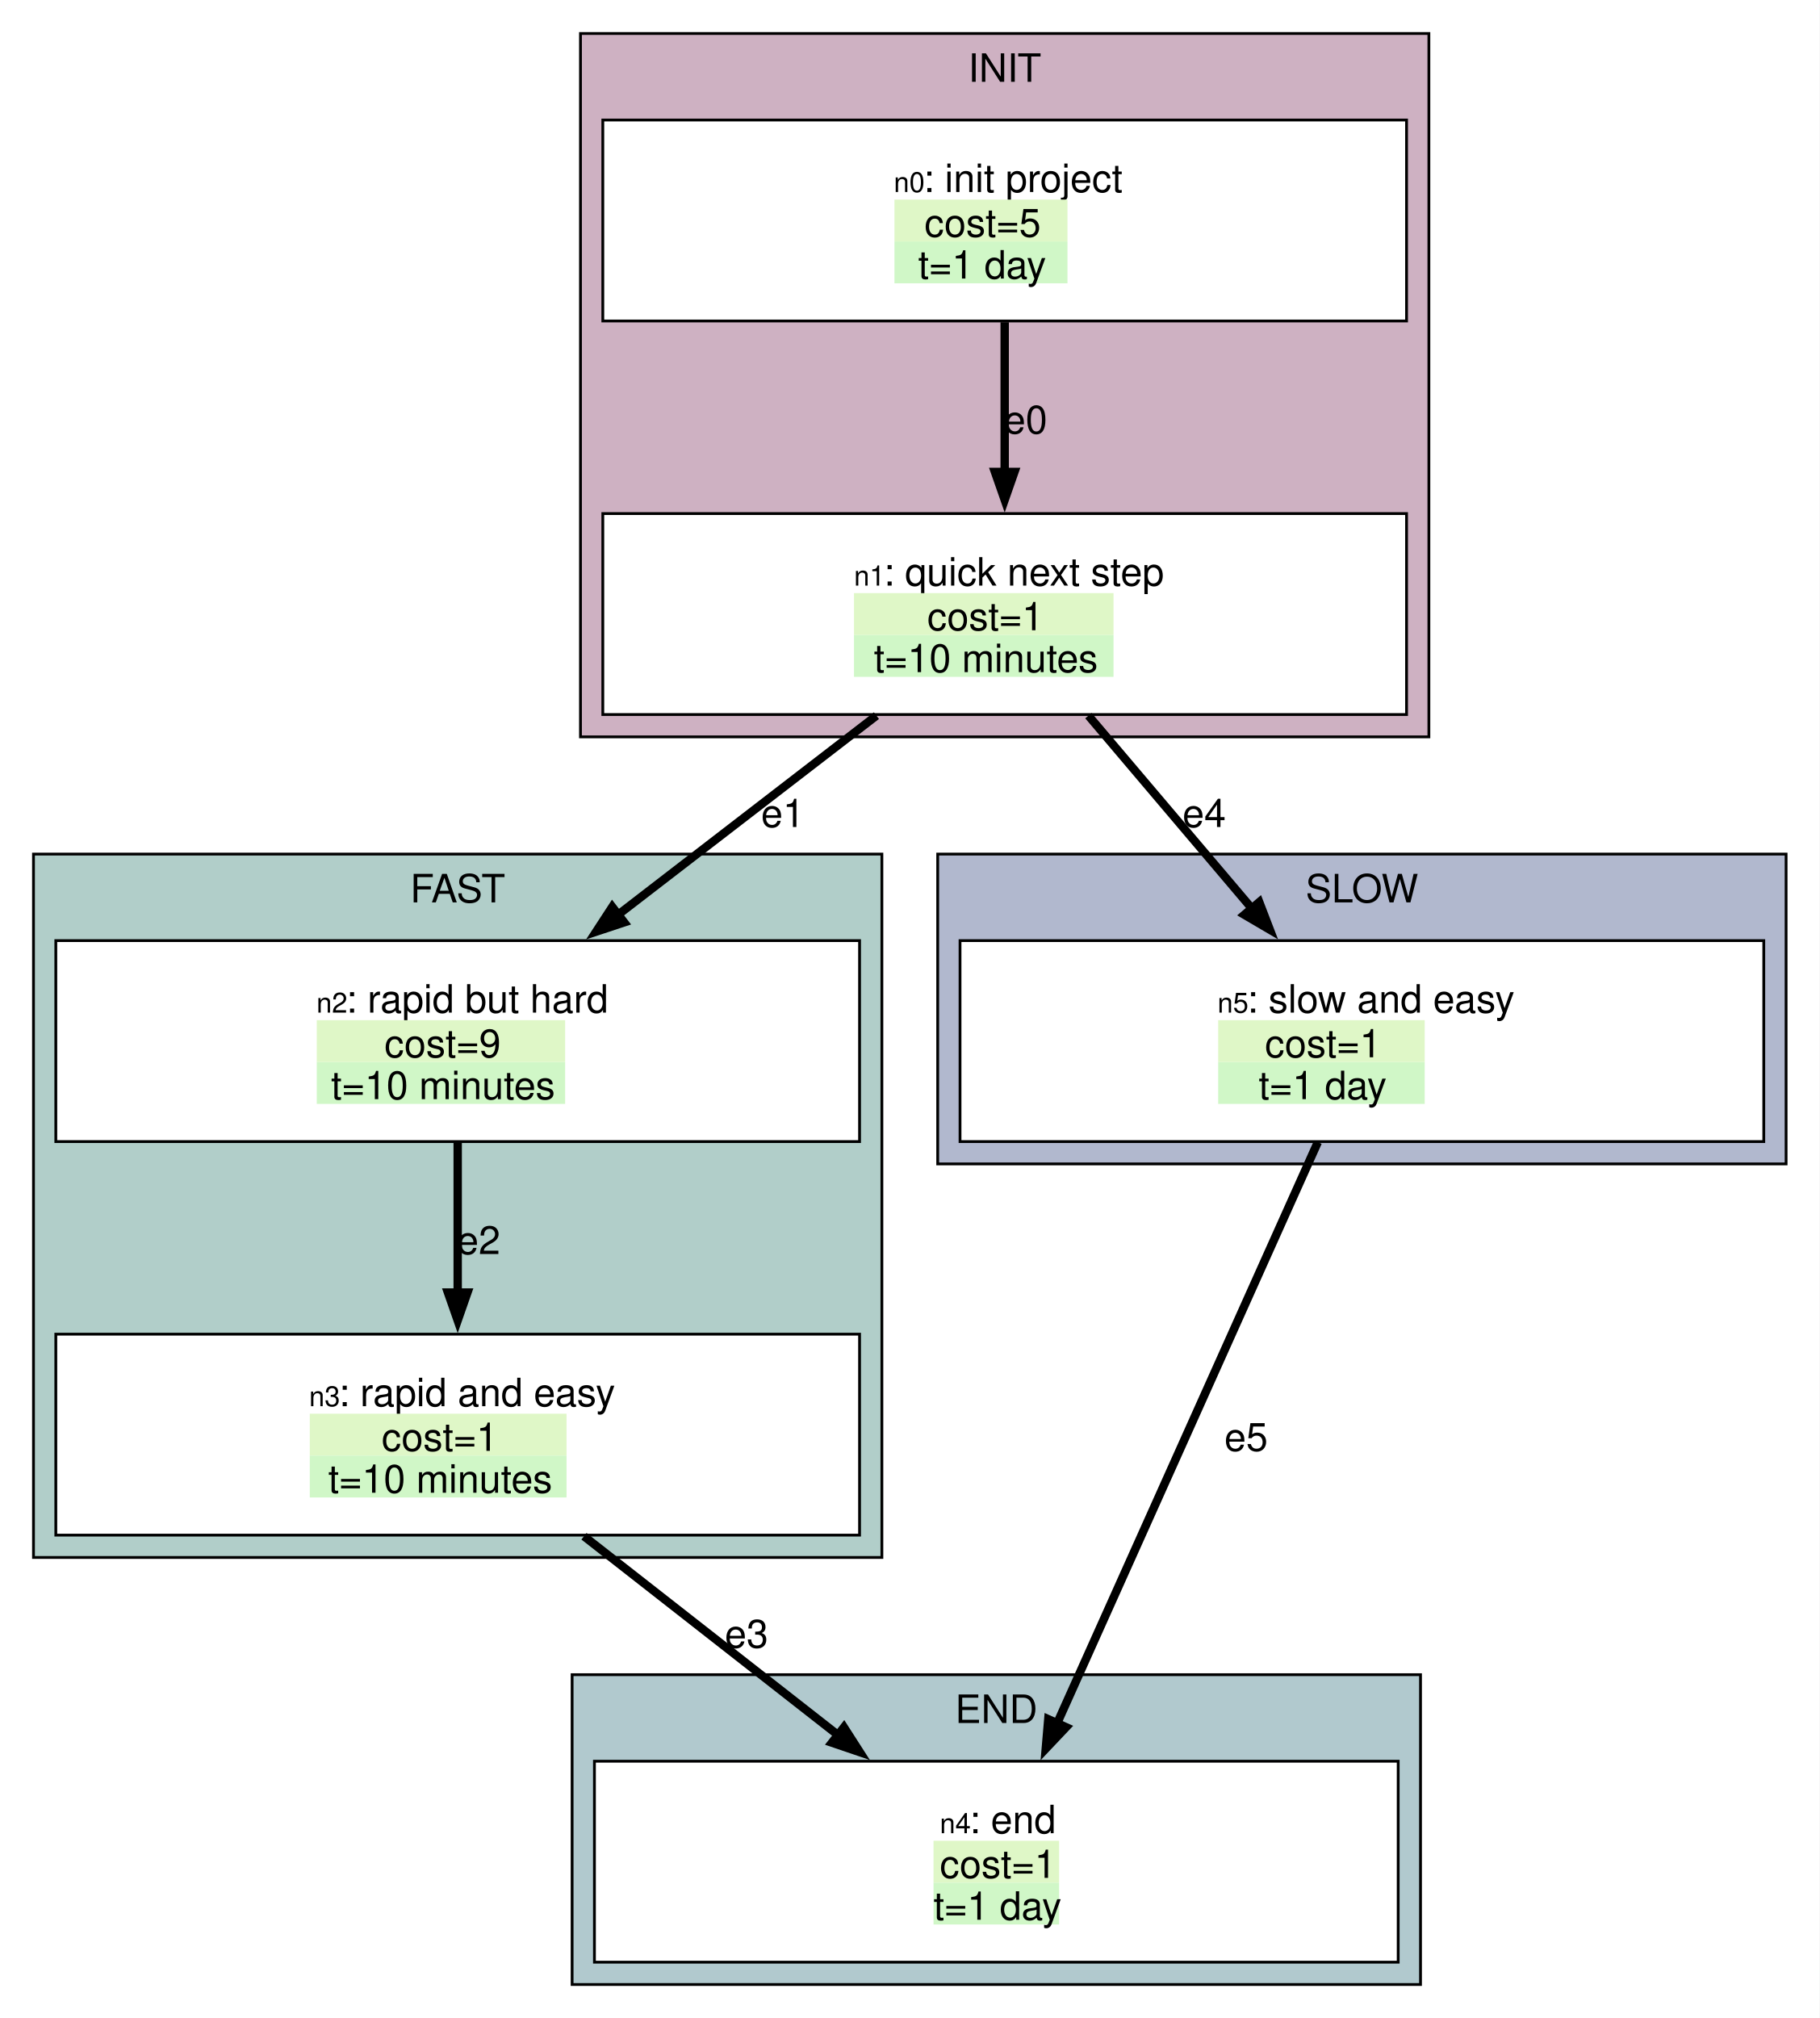
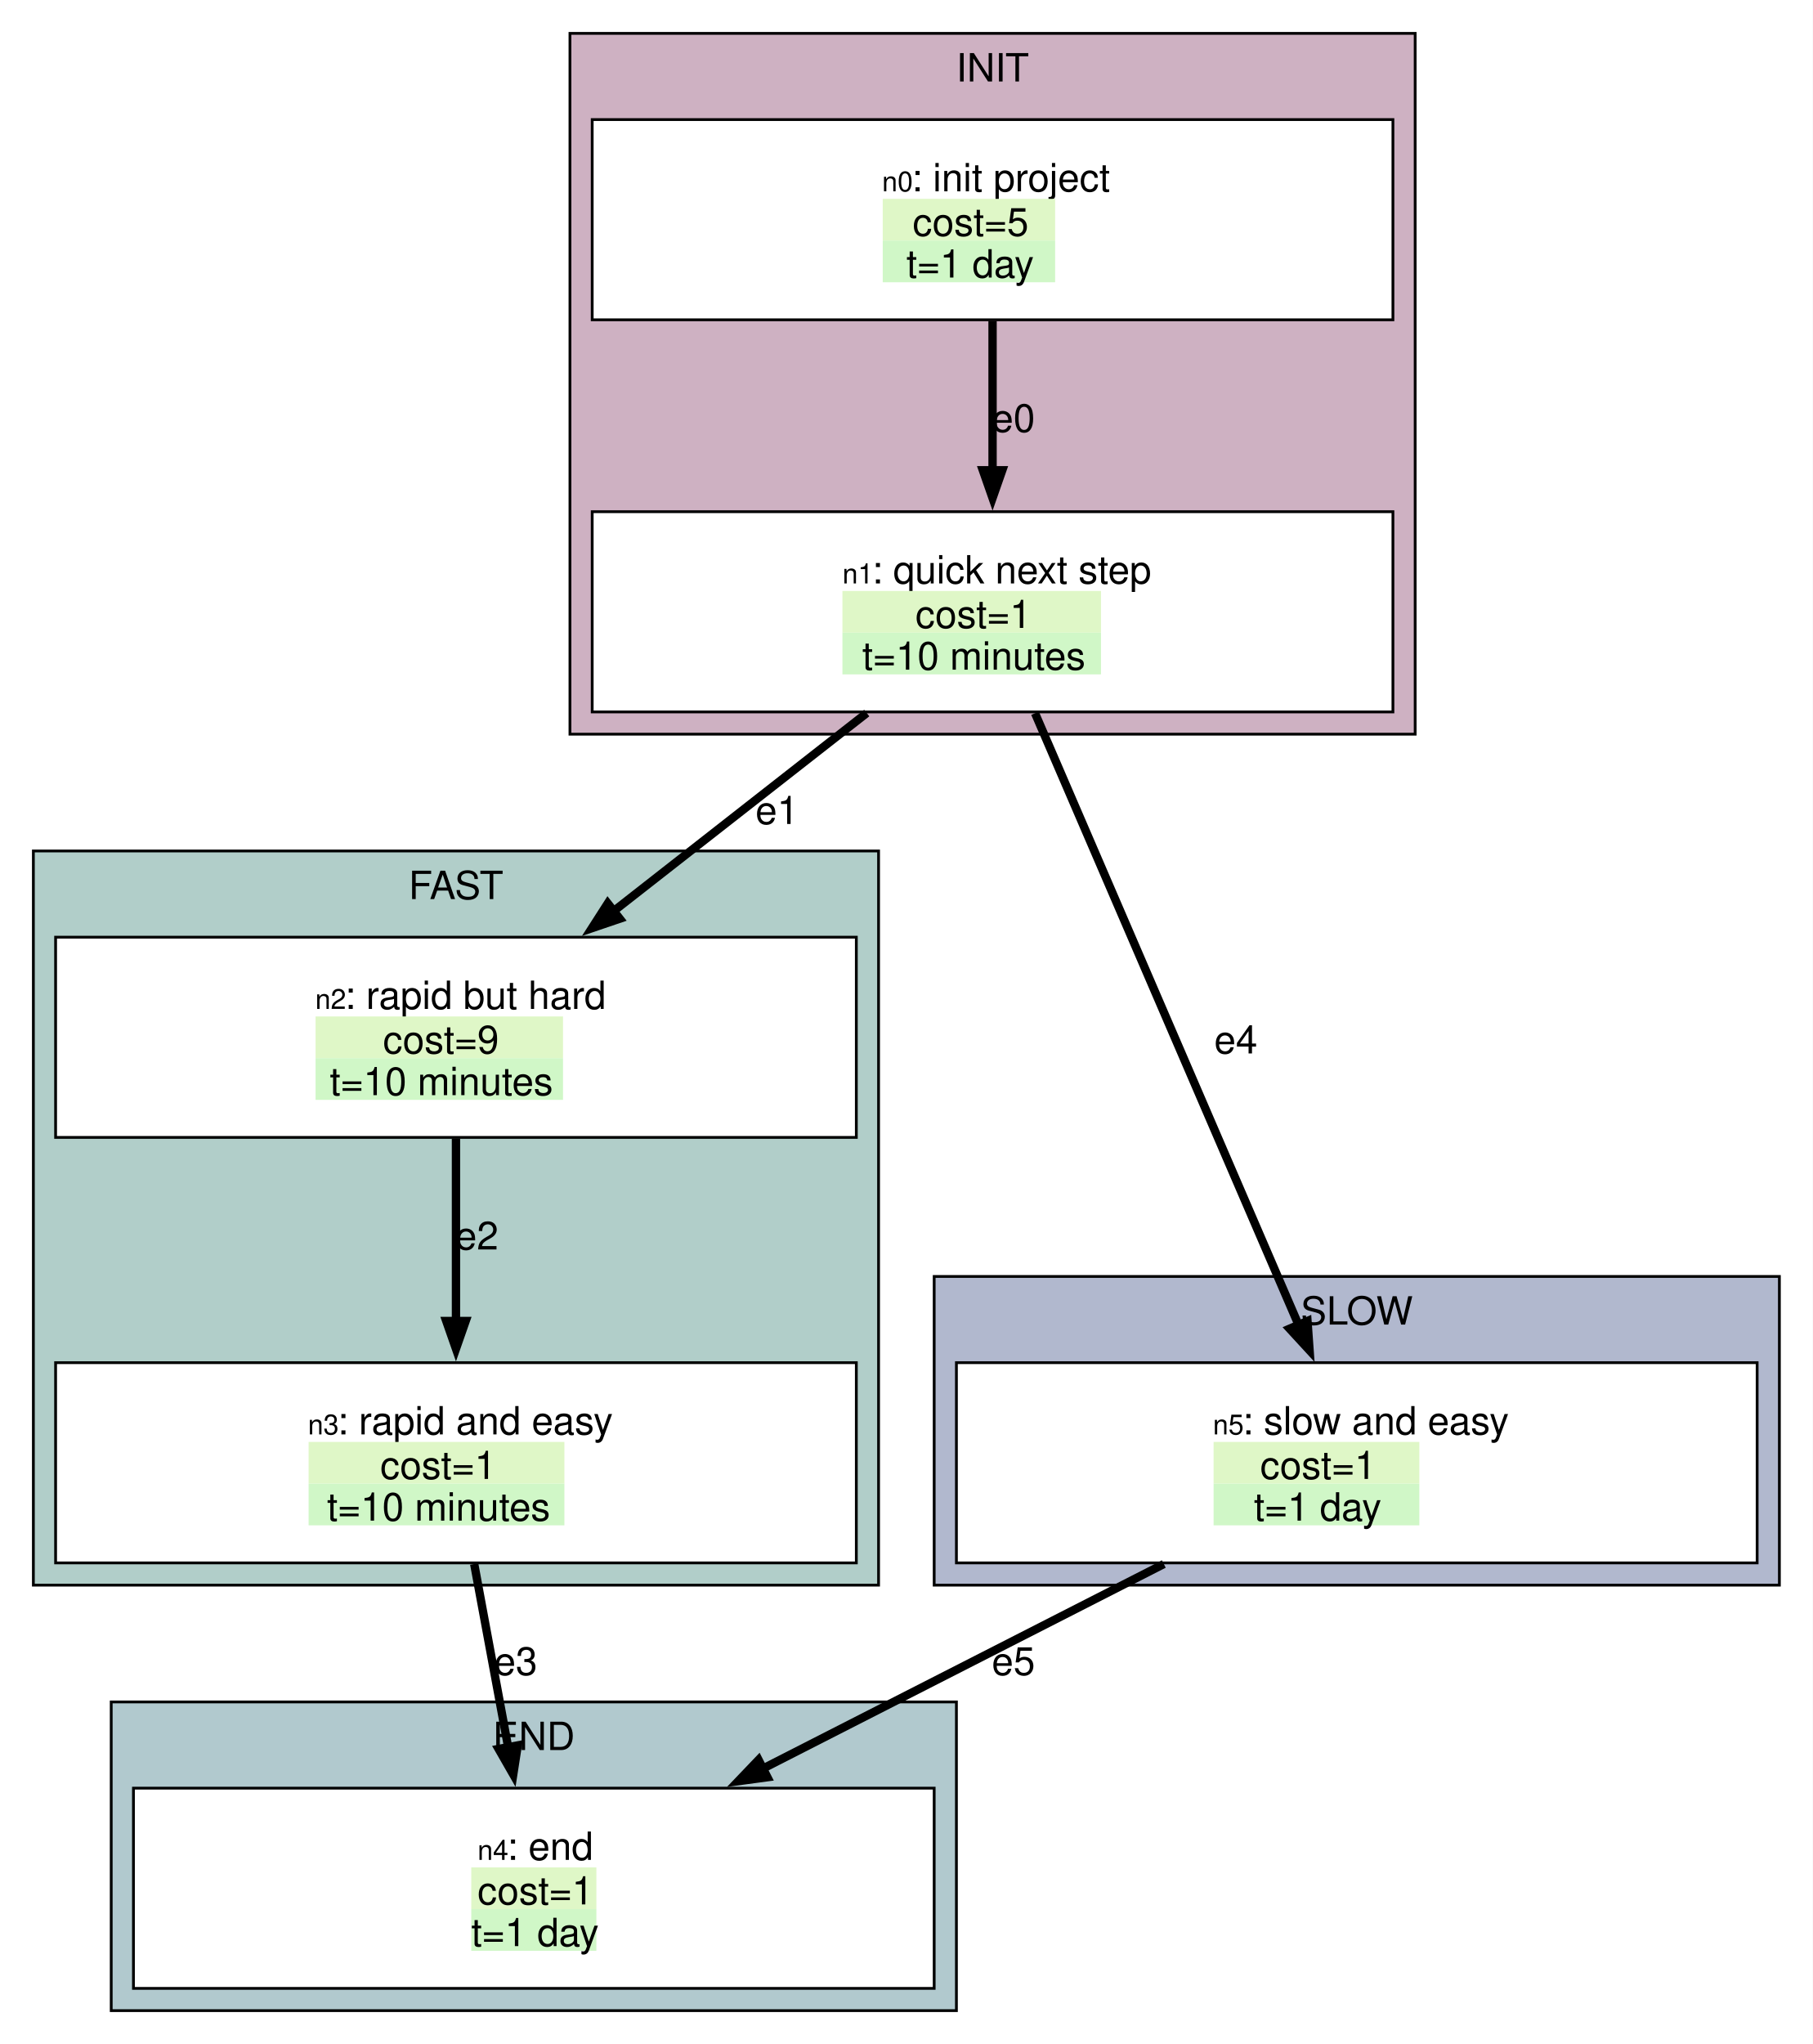
- <svg xmlns="http://www.w3.org/2000/svg" width="652pt" height="723pt" viewBox="0.00 0.00 652.00 723.00">
-   <g id="graph0" class="graph" transform="scale(1 1) rotate(0) translate(4 719)">
-     <polygon fill="white" stroke="none" points="-4,4 -4,-719 648,-719 648,4 -4,4" />
+ <svg xmlns="http://www.w3.org/2000/svg" width="652pt" height="735pt" viewBox="0.00 0.00 652.00 735.00">
+   <g id="graph0" class="graph" transform="scale(1 1) rotate(0) translate(4 731)">
+     <polygon fill="white" stroke="none" points="-4,4 -4,-731 648,-731 648,4 -4,4" />
    <g id="clust1" class="cluster">
-       <polygon fill="#ceb1c2" stroke="black" points="204,-455 204,-707 508,-707 508,-455 204,-455" />
-       <text text-anchor="middle" x="356" y="-689.7" font-family="Helvetica,sans-Serif" font-size="14.00">INIT</text>
+       <polygon fill="#b1c9ce" stroke="black" points="36,-8 36,-119 340,-119 340,-8 36,-8" />
+       <text text-anchor="middle" x="188" y="-101.7" font-family="Helvetica,sans-Serif" font-size="14.00">END</text>
    </g>
    <g id="clust2" class="cluster">
-       <polygon fill="#b1b8ce" stroke="black" points="332,-302 332,-413 636,-413 636,-302 332,-302" />
-       <text text-anchor="middle" x="484" y="-395.7" font-family="Helvetica,sans-Serif" font-size="14.00">SLOW</text>
+       <polygon fill="#b1cec9" stroke="black" points="8,-161 8,-425 312,-425 312,-161 8,-161" />
+       <text text-anchor="middle" x="160" y="-407.7" font-family="Helvetica,sans-Serif" font-size="14.00">FAST</text>
    </g>
    <g id="clust3" class="cluster">
-       <polygon fill="#b1cec9" stroke="black" points="8,-161 8,-413 312,-413 312,-161 8,-161" />
-       <text text-anchor="middle" x="160" y="-395.7" font-family="Helvetica,sans-Serif" font-size="14.00">FAST</text>
+       <polygon fill="#ceb1c2" stroke="black" points="201,-467 201,-719 505,-719 505,-467 201,-467" />
+       <text text-anchor="middle" x="353" y="-701.7" font-family="Helvetica,sans-Serif" font-size="14.00">INIT</text>
    </g>
    <g id="clust4" class="cluster">
-       <polygon fill="#b1c9ce" stroke="black" points="201,-8 201,-119 505,-119 505,-8 201,-8" />
-       <text text-anchor="middle" x="353" y="-101.7" font-family="Helvetica,sans-Serif" font-size="14.00">END</text>
+       <polygon fill="#b1b8ce" stroke="black" points="332,-161 332,-272 636,-272 636,-161 332,-161" />
+       <text text-anchor="middle" x="484" y="-254.7" font-family="Helvetica,sans-Serif" font-size="14.00">SLOW</text>
    </g>
    <g id="node1" class="node">
-       <polygon fill="#ffffff" stroke="black" points="500,-676 212,-676 212,-604 500,-604 500,-676" />
-       <text text-anchor="start" x="316.25" y="-650.2" font-family="Helvetica,sans-Serif" font-size="10.00">n0</text>
-       <text text-anchor="start" x="326.75" y="-650.2" font-family="Helvetica,sans-Serif" font-size="14.00">: init project</text>
-       <polygon fill="#dff7c7" stroke="none" points="316.5,-632.5 316.5,-647.5 378.5,-647.5 378.5,-632.5 316.5,-632.5" />
-       <text text-anchor="start" x="327.25" y="-634.2" font-family="Helvetica,sans-Serif" font-size="14.00" fill="#000000">cost=5</text>
-       <polygon fill="#d0f7c7" stroke="none" points="316.5,-617.5 316.5,-632.5 378.5,-632.5 378.5,-617.5 316.5,-617.5" />
-       <text text-anchor="start" x="325" y="-619.2" font-family="Helvetica,sans-Serif" font-size="14.00" fill="#000000">t=1 day</text>
+       <polygon fill="#ffffff" stroke="black" points="332,-88 44,-88 44,-16 332,-16 332,-88" />
+       <text text-anchor="start" x="167.75" y="-62.2" font-family="Helvetica,sans-Serif" font-size="10.00">n4</text>
+       <text text-anchor="start" x="178.25" y="-62.2" font-family="Helvetica,sans-Serif" font-size="14.00">: end</text>
+       <polygon fill="#dff7c7" stroke="none" points="165.5,-44.5 165.5,-59.5 210.5,-59.5 210.5,-44.5 165.5,-44.5" />
+       <text text-anchor="start" x="167.75" y="-46.2" font-family="Helvetica,sans-Serif" font-size="14.00" fill="#000000">cost=1</text>
+       <polygon fill="#d0f7c7" stroke="none" points="165.5,-29.5 165.5,-44.5 210.5,-44.5 210.5,-29.5 165.5,-29.5" />
+       <text text-anchor="start" x="165.5" y="-31.2" font-family="Helvetica,sans-Serif" font-size="14.00" fill="#000000">t=1 day</text>
    </g>
    <g id="node2" class="node">
-       <polygon fill="#ffffff" stroke="black" points="500,-535 212,-535 212,-463 500,-463 500,-535" />
-       <text text-anchor="start" x="302" y="-509.2" font-family="Helvetica,sans-Serif" font-size="10.00">n1</text>
-       <text text-anchor="start" x="312.5" y="-509.2" font-family="Helvetica,sans-Serif" font-size="14.00">: quick next step</text>
-       <polygon fill="#dff7c7" stroke="none" points="302,-491.5 302,-506.5 395,-506.5 395,-491.5 302,-491.5" />
-       <text text-anchor="start" x="328.25" y="-493.2" font-family="Helvetica,sans-Serif" font-size="14.00" fill="#000000">cost=1</text>
-       <polygon fill="#d0f7c7" stroke="none" points="302,-476.5 302,-491.5 395,-491.5 395,-476.5 302,-476.5" />
-       <text text-anchor="start" x="309.12" y="-478.2" font-family="Helvetica,sans-Serif" font-size="14.00" fill="#000000">t=10 minutes</text>
-     </g>
-     <g id="edge1" class="edge">
-       <path fill="none" stroke="#000000" stroke-width="3" d="M356,-603.56C356,-587.23 356,-567.55 356,-549.76" />
-       <polygon fill="#000000" stroke="#000000" stroke-width="3" points="359.5,-549.91 356,-539.91 352.5,-549.91 359.5,-549.91" />
-       <text text-anchor="middle" x="363.5" y="-563.7" font-family="Helvetica,sans-Serif" font-size="14.00">e0</text>
+       <polygon fill="#ffffff" stroke="black" points="304,-394 16,-394 16,-322 304,-322 304,-394" />
+       <text text-anchor="start" x="109.38" y="-368.2" font-family="Helvetica,sans-Serif" font-size="10.00">n2</text>
+       <text text-anchor="start" x="119.88" y="-368.2" font-family="Helvetica,sans-Serif" font-size="14.00">: rapid but hard</text>
+       <polygon fill="#dff7c7" stroke="none" points="109.5,-350.5 109.5,-365.5 198.5,-365.5 198.5,-350.5 109.5,-350.5" />
+       <text text-anchor="start" x="133.75" y="-352.2" font-family="Helvetica,sans-Serif" font-size="14.00" fill="#000000">cost=9</text>
+       <polygon fill="#d0f7c7" stroke="none" points="109.5,-335.5 109.5,-350.5 198.5,-350.5 198.5,-335.5 109.5,-335.5" />
+       <text text-anchor="start" x="114.62" y="-337.2" font-family="Helvetica,sans-Serif" font-size="14.00" fill="#000000">t=10 minutes</text>
    </g>
    <g id="node3" class="node">
-       <polygon fill="#ffffff" stroke="black" points="628,-382 340,-382 340,-310 628,-310 628,-382" />
-       <text text-anchor="start" x="432.25" y="-356.2" font-family="Helvetica,sans-Serif" font-size="10.00">n5</text>
-       <text text-anchor="start" x="442.75" y="-356.2" font-family="Helvetica,sans-Serif" font-size="14.00">: slow and easy</text>
-       <polygon fill="#dff7c7" stroke="none" points="432.5,-338.5 432.5,-353.5 506.5,-353.5 506.5,-338.5 432.5,-338.5" />
-       <text text-anchor="start" x="449.25" y="-340.2" font-family="Helvetica,sans-Serif" font-size="14.00" fill="#000000">cost=1</text>
-       <polygon fill="#d0f7c7" stroke="none" points="432.5,-323.5 432.5,-338.5 506.5,-338.5 506.5,-323.5 432.5,-323.5" />
-       <text text-anchor="start" x="447" y="-325.2" font-family="Helvetica,sans-Serif" font-size="14.00" fill="#000000">t=1 day</text>
-     </g>
-     <g id="edge5" class="edge">
-       <path fill="none" stroke="#000000" stroke-width="3" d="M386.01,-462.6C403.52,-441.94 425.81,-415.64 444.71,-393.35" />
-       <polygon fill="#000000" stroke="#000000" stroke-width="3" points="447.22,-395.8 451.02,-385.91 441.88,-391.27 447.22,-395.8" />
-       <text text-anchor="middle" x="427.5" y="-422.7" font-family="Helvetica,sans-Serif" font-size="14.00">e4</text>
-     </g>
-     <g id="node4" class="node">
-       <polygon fill="#ffffff" stroke="black" points="304,-382 16,-382 16,-310 304,-310 304,-382" />
-       <text text-anchor="start" x="109.38" y="-356.2" font-family="Helvetica,sans-Serif" font-size="10.00">n2</text>
-       <text text-anchor="start" x="119.88" y="-356.2" font-family="Helvetica,sans-Serif" font-size="14.00">: rapid but hard</text>
-       <polygon fill="#dff7c7" stroke="none" points="109.5,-338.5 109.5,-353.5 198.5,-353.5 198.5,-338.5 109.5,-338.5" />
-       <text text-anchor="start" x="133.75" y="-340.2" font-family="Helvetica,sans-Serif" font-size="14.00" fill="#000000">cost=9</text>
-       <polygon fill="#d0f7c7" stroke="none" points="109.5,-323.5 109.5,-338.5 198.5,-338.5 198.5,-323.5 109.5,-323.5" />
-       <text text-anchor="start" x="114.62" y="-325.2" font-family="Helvetica,sans-Serif" font-size="14.00" fill="#000000">t=10 minutes</text>
-     </g>
-     <g id="edge2" class="edge">
-       <path fill="none" stroke="#000000" stroke-width="3" d="M310.05,-462.6C282.38,-441.28 246.91,-413.96 217.41,-391.23" />
-       <polygon fill="#000000" stroke="#000000" stroke-width="3" points="219.66,-388.54 209.6,-385.21 215.39,-394.09 219.66,-388.54" />
-       <text text-anchor="middle" x="276.5" y="-422.7" font-family="Helvetica,sans-Serif" font-size="14.00">e1</text>
-     </g>
-     <g id="node6" class="node">
-       <polygon fill="#ffffff" stroke="black" points="497,-88 209,-88 209,-16 497,-16 497,-88" />
-       <text text-anchor="start" x="332.75" y="-62.2" font-family="Helvetica,sans-Serif" font-size="10.00">n4</text>
-       <text text-anchor="start" x="343.25" y="-62.2" font-family="Helvetica,sans-Serif" font-size="14.00">: end</text>
-       <polygon fill="#dff7c7" stroke="none" points="330.5,-44.5 330.5,-59.5 375.5,-59.5 375.5,-44.5 330.5,-44.5" />
-       <text text-anchor="start" x="332.75" y="-46.2" font-family="Helvetica,sans-Serif" font-size="14.00" fill="#000000">cost=1</text>
-       <polygon fill="#d0f7c7" stroke="none" points="330.5,-29.5 330.5,-44.5 375.5,-44.5 375.5,-29.5 330.5,-29.5" />
-       <text text-anchor="start" x="330.5" y="-31.2" font-family="Helvetica,sans-Serif" font-size="14.00" fill="#000000">t=1 day</text>
-     </g>
-     <g id="edge6" class="edge">
-       <path fill="none" stroke="#000000" stroke-width="3" d="M468.2,-309.78C444.84,-257.71 401.02,-160.04 374.68,-101.32" />
-       <polygon fill="#000000" stroke="#000000" stroke-width="3" points="378,-100.18 370.72,-92.49 371.62,-103.05 378,-100.18" />
-       <text text-anchor="middle" x="442.5" y="-199.2" font-family="Helvetica,sans-Serif" font-size="14.00">e5</text>
-     </g>
-     <g id="node5" class="node">
      <polygon fill="#ffffff" stroke="black" points="304,-241 16,-241 16,-169 304,-169 304,-241" />
      <text text-anchor="start" x="106.75" y="-215.2" font-family="Helvetica,sans-Serif" font-size="10.00">n3</text>
      <text text-anchor="start" x="117.25" y="-215.2" font-family="Helvetica,sans-Serif" font-size="14.00">: rapid and easy</text>
      <polygon fill="#dff7c7" stroke="none" points="107,-197.5 107,-212.5 199,-212.5 199,-197.5 107,-197.5" />
      <text text-anchor="start" x="132.75" y="-199.2" font-family="Helvetica,sans-Serif" font-size="14.00" fill="#000000">cost=1</text>
      <polygon fill="#d0f7c7" stroke="none" points="107,-182.5 107,-197.5 199,-197.5 199,-182.5 107,-182.5" />
      <text text-anchor="start" x="113.62" y="-184.2" font-family="Helvetica,sans-Serif" font-size="14.00" fill="#000000">t=10 minutes</text>
    </g>
    <g id="edge3" class="edge">
-       <path fill="none" stroke="#000000" stroke-width="3" d="M160,-309.56C160,-293.23 160,-273.55 160,-255.76" />
-       <polygon fill="#000000" stroke="#000000" stroke-width="3" points="163.5,-255.91 160,-245.91 156.5,-255.91 163.5,-255.91" />
-       <text text-anchor="middle" x="167.5" y="-269.7" font-family="Helvetica,sans-Serif" font-size="14.00">e2</text>
+       <path fill="none" stroke="#000000" stroke-width="3" d="M160,-321.6C160,-301.98 160,-277.27 160,-255.74" />
+       <polygon fill="#000000" stroke="#000000" stroke-width="3" points="163.5,-255.98 160,-245.98 156.5,-255.98 163.5,-255.98" />
+       <text text-anchor="middle" x="167.5" y="-281.7" font-family="Helvetica,sans-Serif" font-size="14.00">e2</text>
    </g>
    <g id="edge4" class="edge">
-       <path fill="none" stroke="#000000" stroke-width="3" d="M205.25,-168.6C232.5,-147.28 267.42,-119.96 296.47,-97.23" />
-       <polygon fill="#000000" stroke="#000000" stroke-width="3" points="298.4,-100.16 304.12,-91.24 294.09,-94.65 298.4,-100.16" />
-       <text text-anchor="middle" x="263.5" y="-128.7" font-family="Helvetica,sans-Serif" font-size="14.00">e3</text>
+       <path fill="none" stroke="#000000" stroke-width="3" d="M166.56,-168.6C170.22,-148.88 174.83,-124.03 178.83,-102.43" />
+       <polygon fill="#000000" stroke="#000000" stroke-width="3" points="182.22,-103.38 180.6,-92.91 175.34,-102.1 182.22,-103.38" />
+       <text text-anchor="middle" x="181.5" y="-128.7" font-family="Helvetica,sans-Serif" font-size="14.00">e3</text>
+     </g>
+     <g id="node4" class="node">
+       <polygon fill="#ffffff" stroke="black" points="497,-688 209,-688 209,-616 497,-616 497,-688" />
+       <text text-anchor="start" x="313.25" y="-662.2" font-family="Helvetica,sans-Serif" font-size="10.00">n0</text>
+       <text text-anchor="start" x="323.75" y="-662.2" font-family="Helvetica,sans-Serif" font-size="14.00">: init project</text>
+       <polygon fill="#dff7c7" stroke="none" points="313.5,-644.5 313.5,-659.5 375.5,-659.5 375.5,-644.5 313.5,-644.5" />
+       <text text-anchor="start" x="324.25" y="-646.2" font-family="Helvetica,sans-Serif" font-size="14.00" fill="#000000">cost=5</text>
+       <polygon fill="#d0f7c7" stroke="none" points="313.5,-629.5 313.5,-644.5 375.5,-644.5 375.5,-629.5 313.5,-629.5" />
+       <text text-anchor="start" x="322" y="-631.2" font-family="Helvetica,sans-Serif" font-size="14.00" fill="#000000">t=1 day</text>
+     </g>
+     <g id="node5" class="node">
+       <polygon fill="#ffffff" stroke="black" points="497,-547 209,-547 209,-475 497,-475 497,-547" />
+       <text text-anchor="start" x="299" y="-521.2" font-family="Helvetica,sans-Serif" font-size="10.00">n1</text>
+       <text text-anchor="start" x="309.5" y="-521.2" font-family="Helvetica,sans-Serif" font-size="14.00">: quick next step</text>
+       <polygon fill="#dff7c7" stroke="none" points="299,-503.5 299,-518.5 392,-518.5 392,-503.5 299,-503.5" />
+       <text text-anchor="start" x="325.25" y="-505.2" font-family="Helvetica,sans-Serif" font-size="14.00" fill="#000000">cost=1</text>
+       <polygon fill="#d0f7c7" stroke="none" points="299,-488.5 299,-503.5 392,-503.5 392,-488.5 299,-488.5" />
+       <text text-anchor="start" x="306.12" y="-490.2" font-family="Helvetica,sans-Serif" font-size="14.00" fill="#000000">t=10 minutes</text>
+     </g>
+     <g id="edge1" class="edge">
+       <path fill="none" stroke="#000000" stroke-width="3" d="M353,-615.56C353,-599.23 353,-579.55 353,-561.76" />
+       <polygon fill="#000000" stroke="#000000" stroke-width="3" points="356.5,-561.91 353,-551.91 349.5,-561.91 356.5,-561.91" />
+       <text text-anchor="middle" x="360.5" y="-575.7" font-family="Helvetica,sans-Serif" font-size="14.00">e0</text>
+     </g>
+     <g id="edge2" class="edge">
+       <path fill="none" stroke="#000000" stroke-width="3" d="M307.75,-474.6C280.5,-453.28 245.58,-425.96 216.53,-403.23" />
+       <polygon fill="#000000" stroke="#000000" stroke-width="3" points="218.91,-400.65 208.88,-397.24 214.6,-406.16 218.91,-400.65" />
+       <text text-anchor="middle" x="275.5" y="-434.7" font-family="Helvetica,sans-Serif" font-size="14.00">e1</text>
+     </g>
+     <g id="node6" class="node">
+       <polygon fill="#ffffff" stroke="black" points="628,-241 340,-241 340,-169 628,-169 628,-241" />
+       <text text-anchor="start" x="432.25" y="-215.2" font-family="Helvetica,sans-Serif" font-size="10.00">n5</text>
+       <text text-anchor="start" x="442.75" y="-215.2" font-family="Helvetica,sans-Serif" font-size="14.00">: slow and easy</text>
+       <polygon fill="#dff7c7" stroke="none" points="432.5,-197.5 432.5,-212.5 506.5,-212.5 506.5,-197.5 432.5,-197.5" />
+       <text text-anchor="start" x="449.25" y="-199.2" font-family="Helvetica,sans-Serif" font-size="14.00" fill="#000000">cost=1</text>
+       <polygon fill="#d0f7c7" stroke="none" points="432.5,-182.5 432.5,-197.5 506.5,-197.5 506.5,-182.5 432.5,-182.5" />
+       <text text-anchor="start" x="447" y="-184.2" font-family="Helvetica,sans-Serif" font-size="14.00" fill="#000000">t=1 day</text>
+     </g>
+     <g id="edge5" class="edge">
+       <path fill="none" stroke="#000000" stroke-width="3" d="M368.28,-474.53C391.75,-420.07 436.71,-315.74 463.15,-254.38" />
+       <polygon fill="#000000" stroke="#000000" stroke-width="3" points="466.27,-255.98 467.02,-245.41 459.84,-253.21 466.27,-255.98" />
+       <text text-anchor="middle" x="440.5" y="-352.2" font-family="Helvetica,sans-Serif" font-size="14.00">e4</text>
+     </g>
+     <g id="edge6" class="edge">
+       <path fill="none" stroke="#000000" stroke-width="3" d="M414.6,-168.6C371.43,-146.57 315.69,-118.14 270.29,-94.98" />
+       <polygon fill="#000000" stroke="#000000" stroke-width="3" points="272.02,-91.93 261.52,-90.51 268.84,-98.17 272.02,-91.93" />
+       <text text-anchor="middle" x="360.5" y="-128.7" font-family="Helvetica,sans-Serif" font-size="14.00">e5</text>
    </g>
  </g>
</svg>
